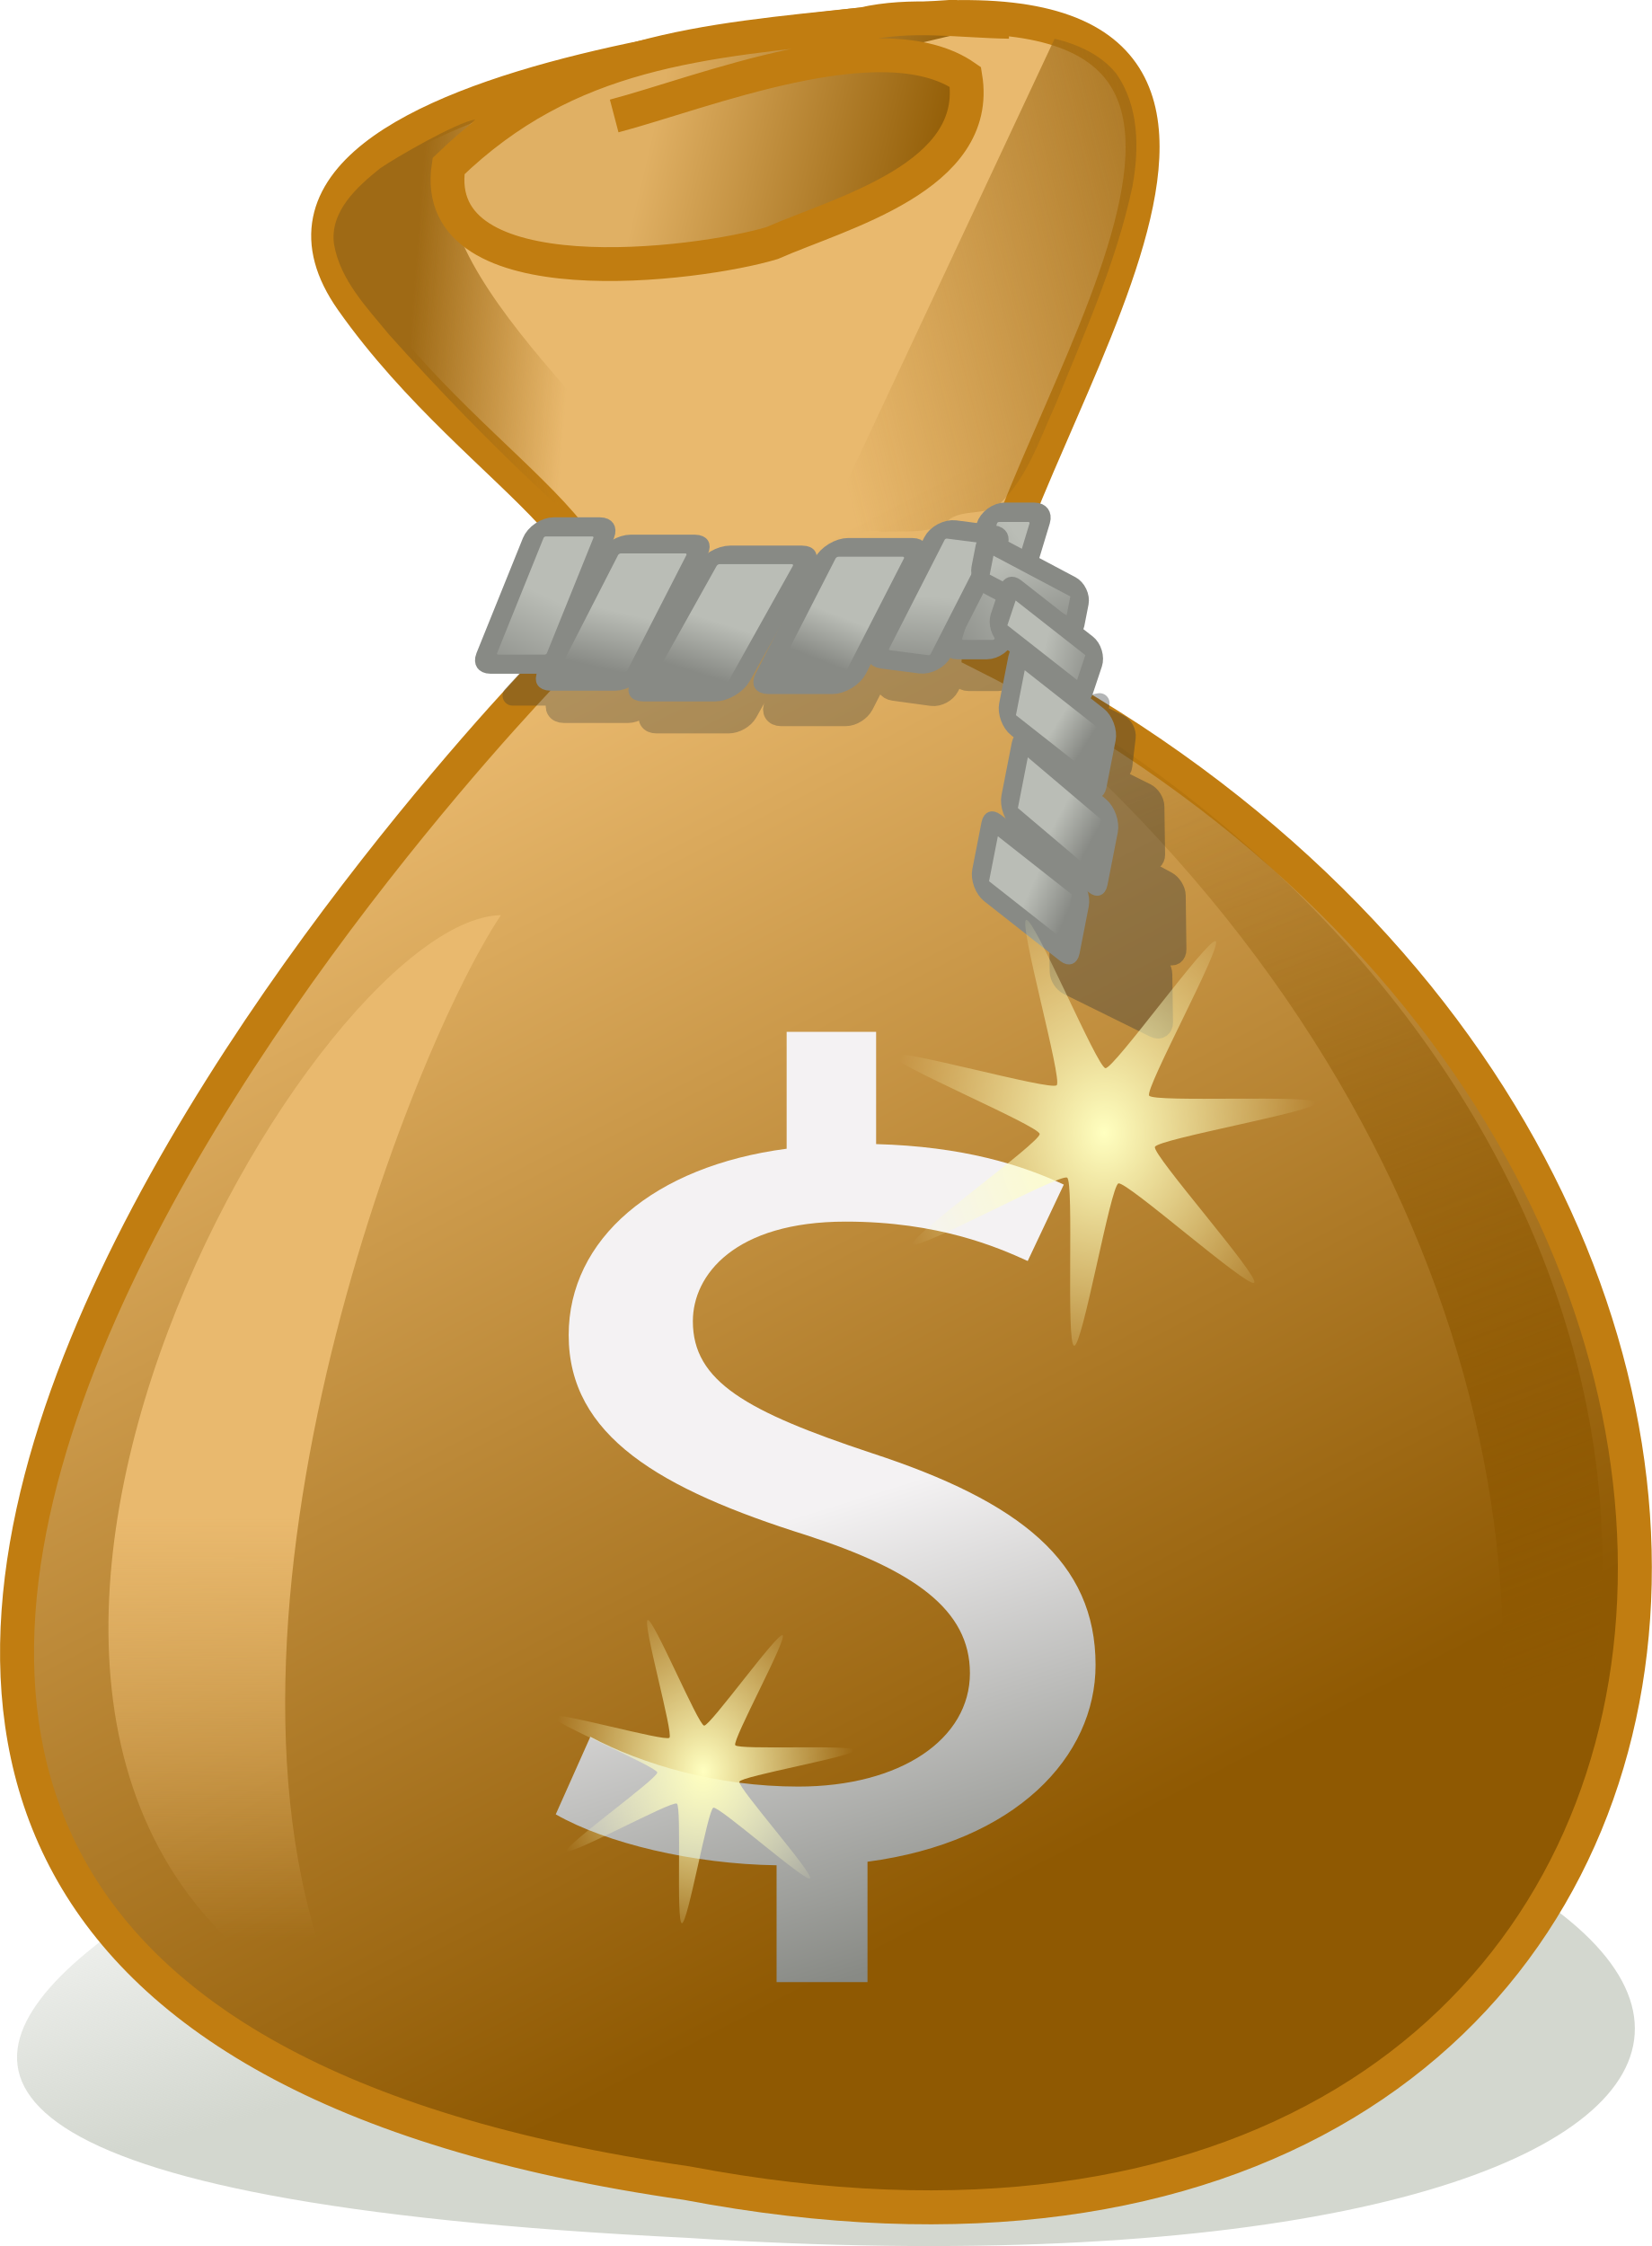
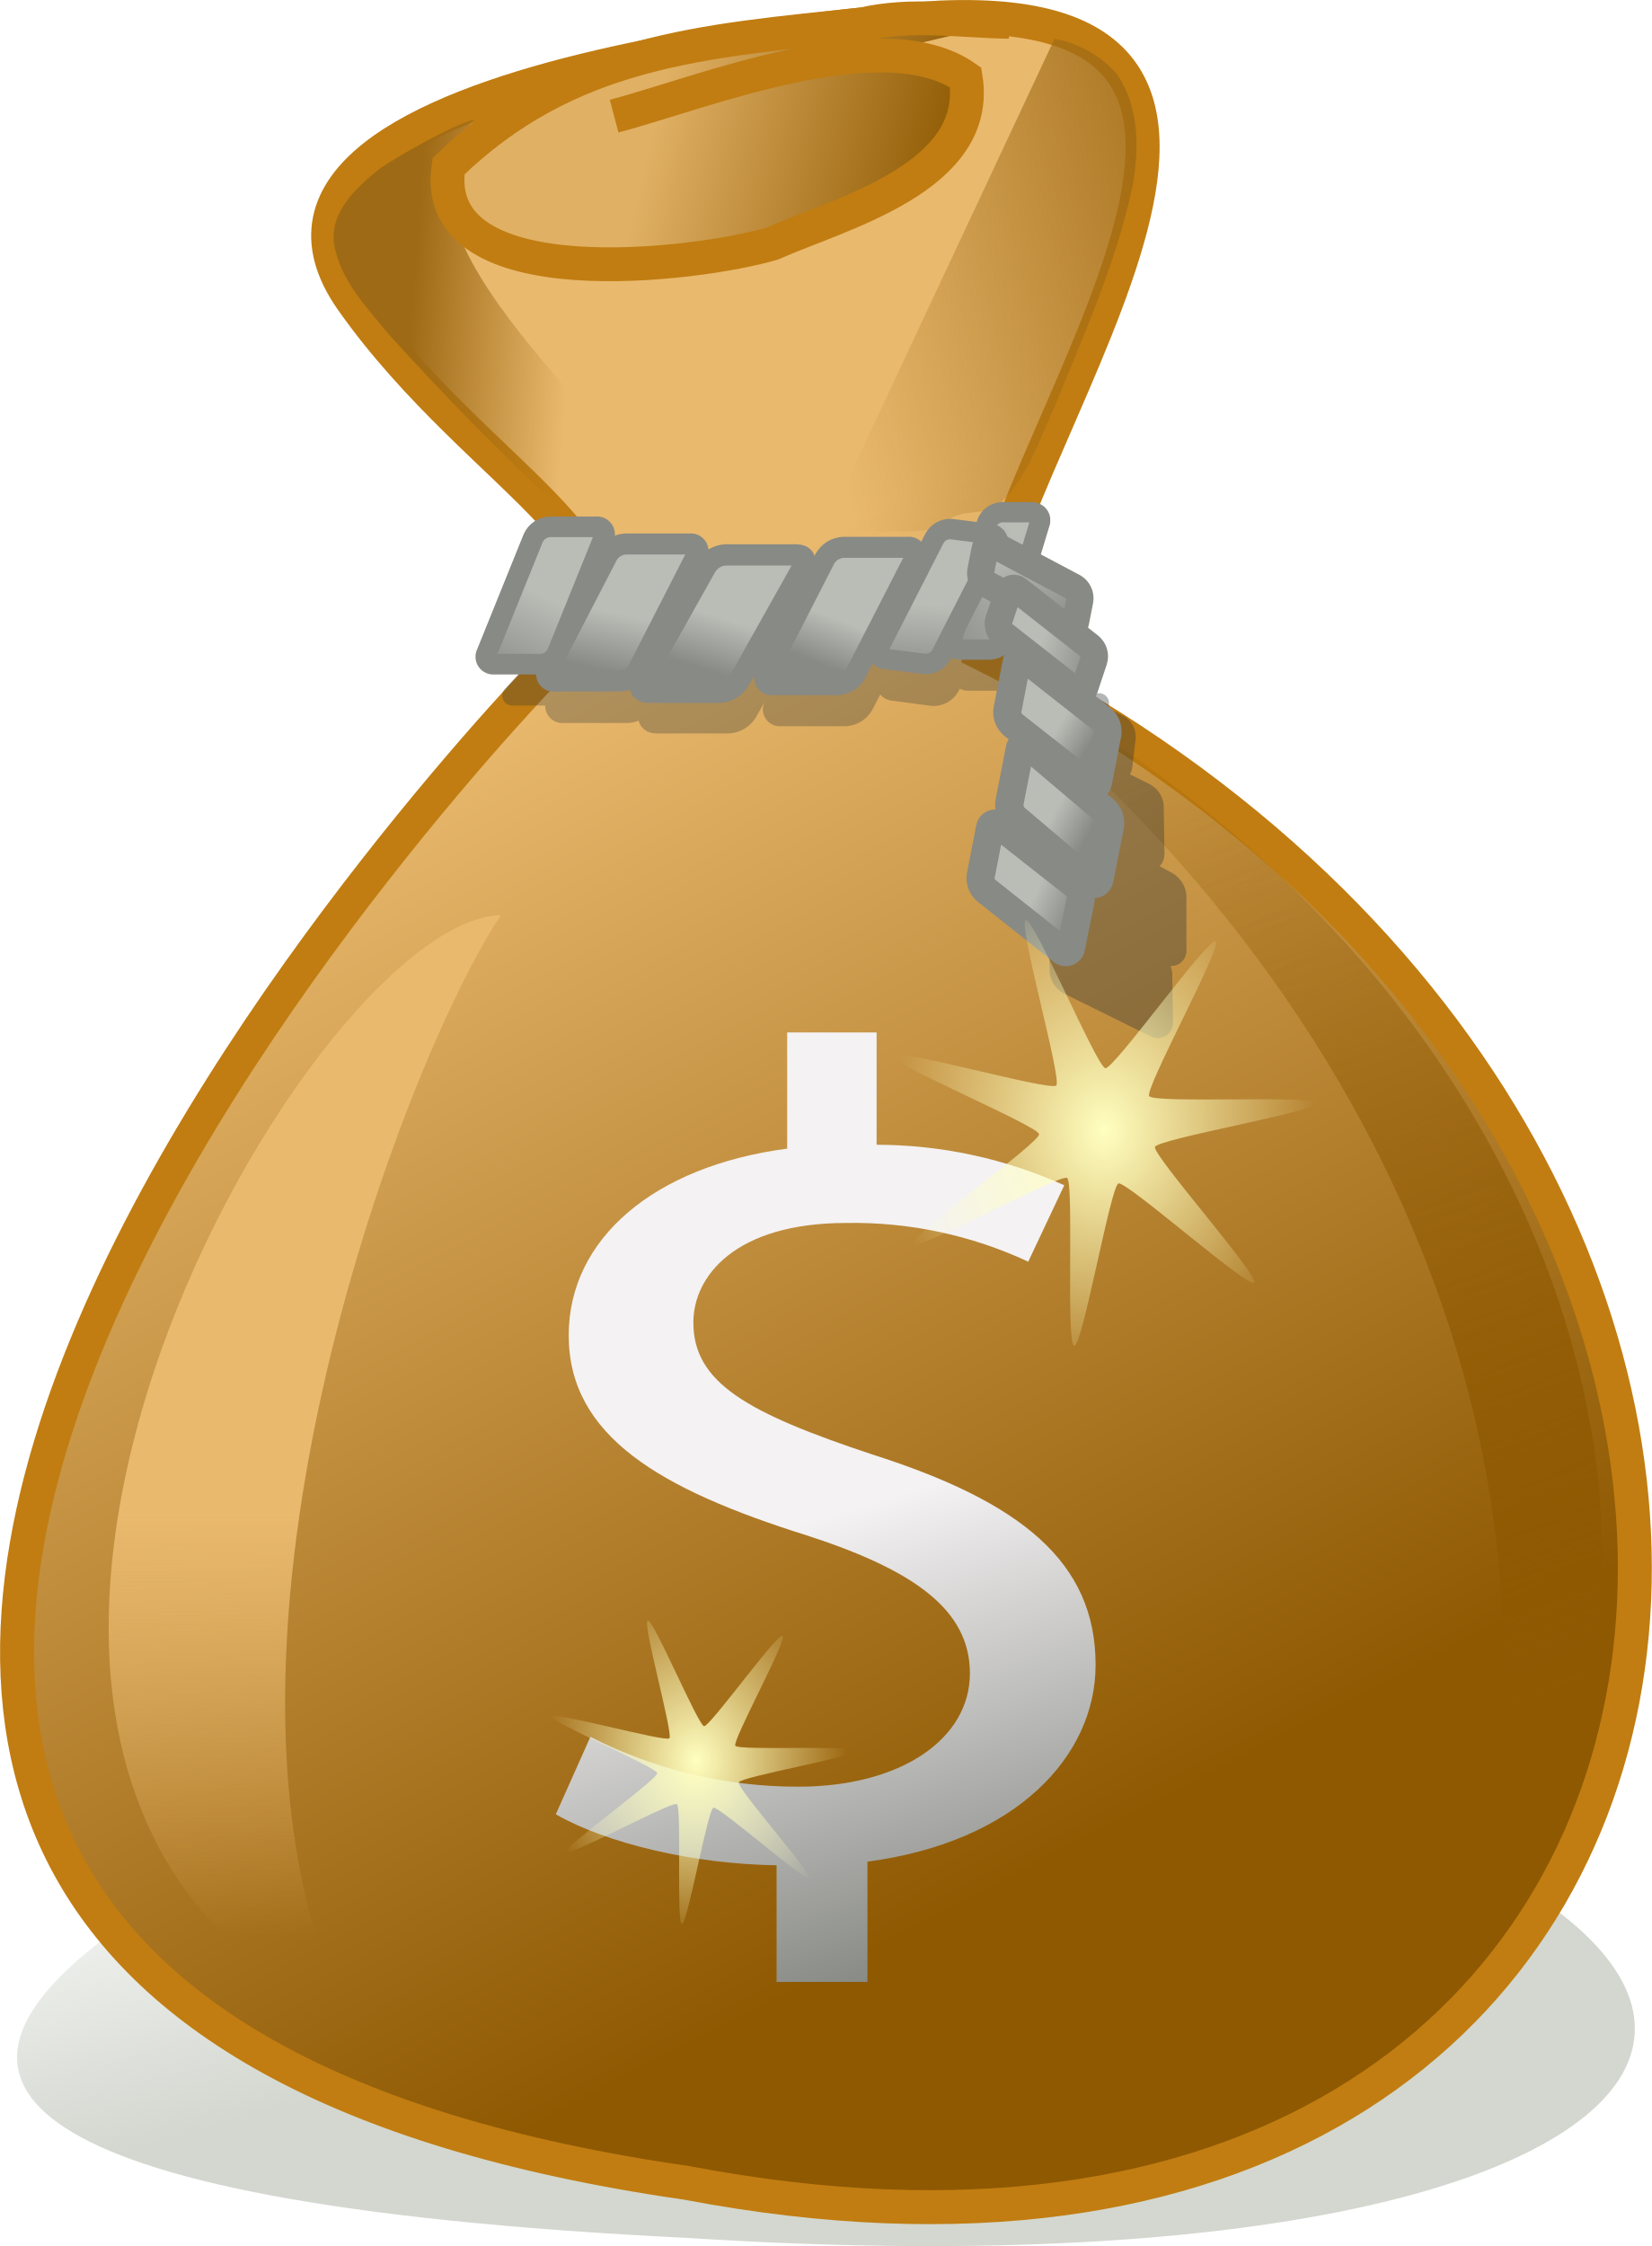
- <svg xmlns="http://www.w3.org/2000/svg" xmlns:xlink="http://www.w3.org/1999/xlink" id="svg53914" viewBox="0 0 128 174.03" version="1.1">
-   <defs id="defs53916">
-     <linearGradient id="linearGradient59227">
-       <stop id="stop59229" stop-color="#9f6a15" offset="0" />
-       <stop id="stop59231" stop-color="#9f6a15" stop-opacity="0" offset="1" />
+ <svg xmlns="http://www.w3.org/2000/svg" xmlns:xlink="http://www.w3.org/1999/xlink" viewBox="0 0 128 174.03">
+   <defs>
+     <linearGradient id="a" x1="17.07" y1="-230.63" x2="9.74" y2="-203.85" gradientTransform="matrix(1, 0, 0, -1, 45.32, -78.37)" gradientUnits="userSpaceOnUse">
+       <stop offset="0" stop-color="#d3d7cf" />
+       <stop offset="1" stop-color="#d3d7cf" stop-opacity="0" />
    </linearGradient>
-     <linearGradient id="linearGradient59064">
-       <stop id="stop59066" stop-color="#babdb6" offset="0" />
-       <stop id="stop59068" stop-color="#888a85" offset="1" />
+     <linearGradient id="b" x1="55.96" y1="-58.39" x2="73.36" y2="-91.93" gradientTransform="matrix(2.63, 0, 0, -2.63, -111.08, -97.76)" gradientUnits="userSpaceOnUse">
+       <stop offset="0" stop-color="#e9b96e" />
+       <stop offset="1" stop-color="#8f5902" />
    </linearGradient>
-     <linearGradient id="linearGradient58205" x1="205.64" gradientUnits="userSpaceOnUse" y1="436.68" gradientTransform="matrix(2.6321 0 0 2.6321 -402.68 -867.32)" x2="223.04" y2="470.22">
-       <stop id="stop58201" stop-color="#e9b96e" offset="0" />
-       <stop id="stop58203" stop-color="#8f5902" offset="1" />
+     <linearGradient id="c" x1="48.4" y1="-74.4" x2="48.4" y2="-86.82" gradientTransform="matrix(2.63, 0, 0, -2.63, -103.79, -78.34)" gradientUnits="userSpaceOnUse">
+       <stop offset="0" stop-color="#e9b96e" />
+       <stop offset="1" stop-color="#e9b96e" stop-opacity="0" />
    </linearGradient>
-     <linearGradient id="linearGradient58987" x1="193.13" gradientUnits="userSpaceOnUse" y1="455.39" gradientTransform="matrix(2.6321 0 0 2.6321 -395.39 -847.9)" x2="193.13" y2="467.81">
-       <stop id="stop58983" stop-color="#e9b96e" offset="0" />
-       <stop id="stop58985" stop-color="#e9b96e" stop-opacity="0" offset="1" />
+     <linearGradient id="d" x1="-718.58" y1="-495.6" x2="-714.56" y2="-508.52" gradientTransform="matrix(2.62, 0, 0, -2.62, 1943.61, -1179.96)" gradientUnits="userSpaceOnUse">
+       <stop offset="0" stop-color="#f4f2f3" />
+       <stop offset="1" stop-color="#888a85" />
    </linearGradient>
-     <linearGradient id="linearGradient59033" x1="233.85" gradientUnits="userSpaceOnUse" y1="467.41" gradientTransform="matrix(2.6321 0 0 2.6321 -402.68 -867.32)" x2="221.7" y2="434.88">
-       <stop id="stop59037" stop-color="#8f5902" offset="0" />
-       <stop id="stop59039" stop-color="#8f5902" stop-opacity=".02" offset="1" />
+     <linearGradient id="e" x1="86.94" y1="-87.33" x2="74.79" y2="-54.8" gradientTransform="matrix(2.63, 0, 0, -2.63, -111.08, -97.76)" gradientUnits="userSpaceOnUse">
+       <stop offset="0" stop-color="#8f5902" />
+       <stop offset="1" stop-color="#8f5902" stop-opacity="0.02" />
    </linearGradient>
-     <linearGradient id="linearGradient59117" x1="248.91" xlink:href="#linearGradient59064" gradientUnits="userSpaceOnUse" x2="247.69" y1="313.45" y2="316.78" />
-     <linearGradient id="linearGradient59119" x1="253.09" xlink:href="#linearGradient59064" gradientUnits="userSpaceOnUse" x2="251.88" y1="320.23" y2="324.2" />
-     <linearGradient id="linearGradient59121" x1="205.9" xlink:href="#linearGradient59064" gradientUnits="userSpaceOnUse" x2="199.34" y1="288.65" y2="295.01" />
-     <linearGradient id="linearGradient59123" x1="241.32" xlink:href="#linearGradient59064" gradientUnits="userSpaceOnUse" x2="241.67" y1="276.77" y2="283.46" />
-     <linearGradient id="linearGradient59125" x1="231.92" xlink:href="#linearGradient59064" gradientUnits="userSpaceOnUse" x2="230.88" y1="313.15" y2="317.61" />
-     <linearGradient id="linearGradient59127" x1="246.06" xlink:href="#linearGradient59064" gradientUnits="userSpaceOnUse" y1="302.01" gradientTransform="translate(-50.921 -2.8595)" x2="243.16" y2="308.57" />
-     <linearGradient id="linearGradient59236" x1="120.56" xlink:href="#linearGradient59227" gradientUnits="userSpaceOnUse" y1="257.22" gradientTransform="translate(0 .75)" x2="132.94" y2="258.15" />
-     <linearGradient id="linearGradient59245" x1="132.01" xlink:href="#linearGradient59227" gradientUnits="userSpaceOnUse" y1="157.36" gradientTransform="translate(55.154 96.167)" x2="96.969" y2="165.97" />
-     <linearGradient id="linearGradient59269" y2="241.11" gradientUnits="userSpaceOnUse" y1="246.11" x2="139.75" x1="161.25">
-       <stop id="stop59265" stop-color="#945f08" offset="0" />
-       <stop id="stop59267" stop-color="#e0b064" offset="1" />
+     <linearGradient id="f" x1="120.57" y1="-83.14" x2="132.95" y2="-84.07" gradientTransform="matrix(1, 0, 0, -1, -88.68, -58.62)" gradientUnits="userSpaceOnUse">
+       <stop offset="0" stop-color="#9f6a15" />
+       <stop offset="1" stop-color="#9f6a15" stop-opacity="0" />
    </linearGradient>
-     <radialGradient id="radialGradient59279" gradientUnits="userSpaceOnUse" cy="304.79" cx="164.42" gradientTransform="matrix(1 2.4398e-7 -3.0313e-7 1.2424 .000092389 -73.889)" r="16.5">
-       <stop id="stop59275" stop-color="#ffffc0" offset="0" />
-       <stop id="stop59277" stop-color="#ffffc0" stop-opacity="0" offset="1" />
+     <linearGradient id="g" x1="131.18" y1="19.89" x2="96.14" y2="11.28" gradientTransform="matrix(1, 0, 0, -1, -33.52, 36.8)" xlink:href="#f" />
+     <linearGradient id="h" x1="161.04" y1="-73.12" x2="139.54" y2="-68.12" gradientTransform="matrix(1, 0, 0, -1, -88.68, -59.37)" gradientUnits="userSpaceOnUse">
+       <stop offset="0" stop-color="#945f08" />
+       <stop offset="1" stop-color="#e0b064" />
+     </linearGradient>
+     <radialGradient id="i" cx="258.61" cy="-174.41" r="16.5" gradientTransform="matrix(0.71, 0, 0, -0.88, -129.67, -17.04)" gradientUnits="userSpaceOnUse">
+       <stop offset="0" stop-color="#ffffc0" />
+       <stop offset="1" stop-color="#ffffc0" stop-opacity="0" />
    </radialGradient>
-     <linearGradient id="linearGradient59295" x1="14" gradientUnits="userSpaceOnUse" y1="405.36" gradientTransform="translate(134,-19)" x2="6.676" y2="378.58">
-       <stop id="stop59291" stop-color="#d3d7cf" offset="0" />
-       <stop id="stop59293" stop-color="#d3d7cf" stop-opacity="0" offset="1" />
+     <linearGradient id="j" x1="419.95" y1="-180.81" x2="418.73" y2="-184.14" gradientTransform="matrix(1, 0, 0.46, -0.89, -272.43, -113.2)" gradientUnits="userSpaceOnUse">
+       <stop offset="0" stop-color="#babdb6" />
+       <stop offset="1" stop-color="#888a85" />
    </linearGradient>
-     <linearGradient id="linearGradient59311" x1="248.91" xlink:href="#linearGradient59064" gradientUnits="userSpaceOnUse" y1="313.45" gradientTransform="translate(.15855 3.1184)" x2="247.69" y2="316.78" />
-     <linearGradient id="linearGradient59313" x1="253.09" xlink:href="#linearGradient59064" gradientUnits="userSpaceOnUse" y1="320.23" gradientTransform="translate(.92413 4.8772)" x2="251.88" y2="324.2" />
-     <linearGradient id="linearGradient59317" x1="241.32" xlink:href="#linearGradient59064" gradientUnits="userSpaceOnUse" y1="276.77" gradientTransform="translate(.037942 1.6834)" x2="241.67" y2="283.46" />
-     <linearGradient id="linearGradient59319" x1="231.92" xlink:href="#linearGradient59064" gradientUnits="userSpaceOnUse" y1="313.15" gradientTransform="translate(.024984 4.0531)" x2="230.88" y2="317.61" />
-     <linearGradient id="linearGradient59451" x1="-574.24" gradientUnits="userSpaceOnUse" y1="875.75" gradientTransform="translate(2.2926)" x2="-570.22" y2="888.67">
-       <stop id="stop59447" stop-color="#f4f2f3" offset="0" />
-       <stop id="stop59449" stop-color="#888a85" offset="1" />
-     </linearGradient>
+     <linearGradient id="k" x1="439.66" y1="-194.92" x2="438.45" y2="-198.89" gradientTransform="matrix(1, 0, 0.49, -0.87, -288.61, -121.86)" xlink:href="#j" />
+     <linearGradient id="l" x1="304.95" y1="-127.62" x2="298.39" y2="-133.98" gradientTransform="matrix(1, 0, 0.29, -0.96, -188.04, -79.14)" xlink:href="#j" />
+     <linearGradient id="m" x1="389.86" y1="-88.87" x2="390.21" y2="-95.56" gradientTransform="matrix(0.99, 0.13, 0.45, -0.89, -273.6, -82.93)" xlink:href="#j" />
+     <linearGradient id="n" x1="402.96" y1="-180.51" x2="401.92" y2="-184.97" xlink:href="#j" />
+     <linearGradient id="o" x1="380.86" y1="-154.3" x2="377.96" y2="-160.86" gradientTransform="matrix(1, 0, 0.37, -0.93, -280.86, -96.94)" xlink:href="#j" />
+     <linearGradient id="p" x1="-162" y1="-245.35" x2="-163.22" y2="-248.68" gradientTransform="matrix(0.14, -0.73, -0.59, -0.46, -39.03, -176.46)" xlink:href="#j" />
+     <linearGradient id="q" x1="-139.62" y1="-260.72" x2="-140.83" y2="-264.69" gradientTransform="matrix(0.14, -0.73, -0.57, -0.48, -46.65, -165.47)" xlink:href="#j" />
+     <linearGradient id="r" x1="-289.04" y1="-187.64" x2="-295.6" y2="-194" gradientTransform="matrix(0.14, -0.73, -0.66, -0.35, -3.76, -234.84)" xlink:href="#j" />
+     <linearGradient id="s" x1="-160.74" y1="-232.64" x2="-160.39" y2="-239.33" gradientTransform="matrix(0.24, -0.71, -0.59, -0.46, -17.83, -171.82)" xlink:href="#j" />
+     <linearGradient id="t" x1="-178.98" y1="-245.05" x2="-180.02" y2="-249.51" gradientTransform="matrix(0.14, -0.73, -0.59, -0.46, -38.5, -175.93)" xlink:href="#j" />
+     <radialGradient id="u" cx="164.42" cy="-65.73" r="16.5" gradientTransform="matrix(1, 0, 0, -1.24, -78.85, 6.1)" xlink:href="#i" />
  </defs>
-   <g id="layer1" transform="translate(-88.676 -233.26)">
-     <path id="path59285" fill="url(#linearGradient59295)" d="m161.54 349.59s-58.423 1.25-45.593 7.449c10.059 4.859 26.039 6.969 15.699 9.527 0 0-100.21 34.687 10.247 40.09 86.727 5.613 99.713-27.264 22.655-40.346 0.94-5.307 29.894-17.2-3.008-16.72z" />
-     <path id="path58197" stroke="#c17d11" stroke-width="2.632" fill="url(#linearGradient58205)" d="m161.54 234.62s-58.423 3.676-45.593 21.903c10.059 14.289 26.039 20.493 15.699 28.014 0 0-100.21 102 10.247 117.88 86.727 16.504 99.713-80.168 22.655-118.63 0.94-15.605 29.894-50.575-3.008-49.165z" />
-     <path id="path58207" fill="url(#linearGradient58987)" d="m127.49 304.17c-15.171 0.315-53.047 66.517-11.685 85.788-13.631-27.262 3.91-74.047 11.685-85.788z" />
-     <g id="g58989" transform="matrix(2.6171 0 0 2.6171 1649.5 -1941.9)">
-       <path id="path59007" d="m-573.4 889.82v-3.461c-2.479-0.035-5.043-0.652-6.539-1.508l1.025-2.297c1.539 0.822 3.761 1.475 6.155 1.475 3.033 0 5.084-1.406 5.084-3.359 0-1.885-1.667-3.051-4.829-4.08-4.358-1.369-7.052-2.945-7.052-5.928 0-2.844 2.522-5.003 6.454-5.518v-3.461h2.649v3.324c2.565 0.068 4.316 0.617 5.557 1.199l-1.068 2.262c-0.898-0.41-2.65-1.166-5.387-1.166-3.29 0-4.528 1.58-4.528 2.949 0 1.781 1.58 2.672 5.299 3.906 4.401 1.439 6.625 3.221 6.625 6.273 0 2.705-2.351 5.242-6.753 5.824v3.564h-2.692z" fill="url(#linearGradient59451)" />
-     </g>
-     <path id="path59011" d="m170 287.64c-0.256 0.596-0.479 1.161-0.658 1.727 34.702 30.636 42.357 70.802 30.763 98.541 23.558-24.934 14.963-73.198-30.105-100.27z" fill="url(#linearGradient59033)" />
-     <path id="path59129" fill="url(#linearGradient59236)" d="m125.5 242.51c-1.511 0.272-6.129 2.939-7.367 3.791-1.786 1.435-3.927 3.351-3.571 5.893 0.483 2.772 2.539 4.891 4.261 6.989 3.816 4.26 7.801 8.377 11.981 12.28 1.113 1.013 2.298 2.103 3.861 2.215 0.958 1.296 2.707 0.919 4.13 0.885 1.146-0.218 3.174 0.405 3.679 0.353-7.627-10.443-25.066-24.088-16.974-32.407z" />
-     <path id="path59129-0" d="m170.4 236.26c-6.094 13-12.188 26-18.281 39 1.688 0.232 3.054-1.206 4.915-0.802 1.601-0.092 3.343 0.182 4.818-0.572 1.099-1.396 3.155-0.472 4.371-1.667 2.095-2.037 3.015-4.924 4.208-7.521 2.249-5.561 4.744-11.088 5.997-16.981 0.542-2.929 0.524-6.277-1.28-8.79-1.171-1.435-2.983-2.249-4.749-2.666z" fill="url(#linearGradient59245)" />
-     <path id="path59247" stroke="#c17d11" stroke-width="2.62" fill="url(#linearGradient59269)" d="m166.88 234.95c-3.781-0.058-7.611-0.678-11.348 0.186-12.521 1.331-22.823 2.02-32.096 10.991-1.578 10.35 19.408 7.678 25.065 5.97 5.328-2.344 16.258-5.113 14.985-12.874-6.431-4.483-20.41 1.233-27.216 3.023" />
-     <path id="path59281" transform="matrix(.71212 0 0 .71212 26.085 153.49)" fill="url(#radialGradient59279)" d="m176.04 316.4c-0.461 0.461-9.904-7.905-10.519-7.69-0.615 0.215-2.782 12.644-3.429 12.571-0.647-0.073 0.006-12.672-0.546-13.019-0.552-0.347-11.62 5.708-11.966 5.157-0.347-0.552 9.911-7.897 9.838-8.544-0.073-0.647-11.708-5.526-11.493-6.141 0.215-0.615 12.353 2.825 12.814 2.365 0.461-0.461-2.98-12.599-2.365-12.814 0.615-0.215 5.493 11.42 6.141 11.493 0.647 0.073 7.992-10.185 8.544-9.838 0.552 0.347-5.503 11.415-5.157 11.966 0.347 0.552 12.946-0.101 13.019 0.546 0.073 0.647-12.356 2.814-12.571 3.429-0.215 0.615 8.151 10.058 7.69 10.519z" />
-     <path id="rect59325" opacity=".301" stroke-linejoin="round" d="m166.36 275.6c-0.263 0.152-0.477 0.374-0.562 0.656l-0.25 0.812-2.5-0.344c-0.504-0.065-1.082 0.266-1.312 0.719l-4.312 8.406c-0.231 0.453-0.004 0.872 0.5 0.938l2.969 0.406c0.504 0.065 1.113-0.266 1.344-0.719l1.125-2.188-0.281 0.875c-0.145 0.479 0.156 0.875 0.656 0.875h2.281c0.5 0 1.011-0.396 1.156-0.875l0.312-1c-0.913-0.486-1.841-0.968-2.781-1.438 0.125-2.072 0.754-4.501 1.656-7.125zm-31.562 0.938c0.925 2.38 0.263 4.587-2.969 6.938 0 0-1.387 1.424-3.438 3.688h2.844c0.478 0 0.99-0.321 1.219-0.75l-0.625 1.219c-0.245 0.479-0.007 0.875 0.531 0.875h5c0.538 0 1.161-0.396 1.406-0.875l4.562-8.906c0.245-0.479 0.007-0.875-0.531-0.875h-5c-0.538 0-1.161 0.396-1.406 0.875l-3.812 7.469 3.531-8.812c0.193-0.479-0.077-0.844-0.594-0.844h-0.719zm19.875 1.594c-0.538 0-1.192 0.365-1.438 0.844l-4.562 8.906c-0.245 0.479-0.007 0.875 0.531 0.875h5c0.538 0 1.161-0.396 1.406-0.875l4.562-8.906c0.245-0.479 0.007-0.844-0.531-0.844h-4.969zm-9.188 0.562c-0.548 0-1.201 0.396-1.469 0.875l-4.969 8.906c-0.267 0.479-0.048 0.844 0.5 0.844h5.594c0.548 0 1.201-0.365 1.469-0.844l4.969-8.906c0.267-0.479 0.048-0.875-0.5-0.875h-5.594z" stroke="#2e3436" stroke-width="1.538" fill="#2e3436" />
-     <g id="g59109" stroke-linejoin="round" stroke="#888a85" transform="translate(47.75,2)">
-       <rect id="rect59052" ry=".971" transform="matrix(1 0 -.45581 .89008 0 0)" height="11.953" width="6.924" y="307.47" x="245.45" stroke-width="1.63" fill="url(#linearGradient59117)" />
-       <rect id="rect59054" transform="matrix(1 0 -.48767 .87303 0 0)" ry=".99" height="12.187" width="7.553" y="314.14" x="249.31" stroke-width="1.646" fill="url(#linearGradient59119)" />
-       <rect id="rect59062" ry=".903" transform="matrix(1 0 -.28966 .95713 0 0)" height="11.116" width="4.092" y="283.09" x="199.66" stroke-width="1.572" fill="url(#linearGradient59121)" />
-       <rect id="rect59056" transform="matrix(.99174 .12828 -.45433 .89083 0 0)" ry=".918" height="11.297" width="4.828" y="271.12" x="238.91" stroke-width="1.585" fill="url(#linearGradient59123)" />
-       <rect id="rect59058" ry=".971" transform="matrix(1 0 -.45581 .89008 0 0)" height="11.953" width="6.924" y="307.18" x="228.46" stroke-width="1.63" fill="url(#linearGradient59125)" />
-       <rect id="rect59060" transform="matrix(1 0 -.37427 .92732 0 0)" ry=".932" height="11.473" width="5.457" y="293.41" x="192.41" stroke-width="1.597" fill="url(#linearGradient59127)" />
-     </g>
-     <path id="rect59373" opacity=".365" stroke-linejoin="round" d="m168.09 288.87c-0.043 0.378 0.184 0.807 0.526 0.975l6.348 3.128c0.341 0.168 0.645 0.008 0.688-0.369l0.263-2.228c0.043-0.378-0.191-0.838-0.532-1.005l-2.668-1.288 0.541 0.141c0.36 0.103 0.638-0.111 0.632-0.485l-5.798 1.131zm2.192 2.507c-0.116 0.073-0.17 0.218-0.167 0.419l0.054 3.726c0.006 0.402 0.307 0.863 0.667 1.041l6.705 3.308c0.361 0.178 0.658 0.009 0.651-0.393l-0.054-3.726c-0.006-0.402-0.307-0.863-0.667-1.041l-6.712-3.338c-0.18-0.089-0.362-0.068-0.478 0.005l-0-0zm1.636 6.521c-0.116 0.07-0.17 0.214-0.167 0.419l0.053 4.173c0.006 0.41 0.319 0.907 0.68 1.102l6.709 3.627c0.361 0.194 0.658 0.017 0.651-0.393l-0.053-4.173c-0.006-0.41-0.319-0.907-0.68-1.102l-6.709-3.627c-0.181-0.097-0.369-0.096-0.484-0.025zm-0.81 6.432c-0.232-0.005-0.386 0.162-0.381 0.464l0.061 3.756c0.006 0.402 0.307 0.863 0.667 1.041l6.705 3.308c0.361 0.178 0.651-0.022 0.645-0.424l-0.054-3.726c-0.006-0.402-0.307-0.863-0.667-1.041l-6.705-3.308c-0.09-0.044-0.193-0.069-0.27-0.07z" stroke="#2e3436" stroke-width="1.538" fill="#2e3436" />
-     <g id="g59297" stroke-linejoin="round" stroke="#888a85" transform="matrix(.14367 -.7341 .7341 .14367 -51.284 325.63)">
-       <rect id="rect59299" transform="matrix(1 0 -.45581 .89008 0 0)" ry=".971" height="11.953" width="6.924" y="310.59" x="245.61" stroke-width="2.179" fill="url(#linearGradient59311)" />
-       <rect id="rect59301" ry=".99" transform="matrix(1 0 -.48767 .87303 0 0)" height="12.187" width="7.553" y="319.01" x="250.24" stroke-width="2.2" fill="url(#linearGradient59313)" />
-       <rect id="rect59303" transform="matrix(1 0 -.28966 .95713 0 0)" ry=".903" height="11.116" width="4.092" y="283.09" x="199.66" stroke-width="2.101" fill="url(#linearGradient59121)" />
-       <rect id="rect59305" ry=".918" transform="matrix(.99174 .12828 -.45433 .89083 0 0)" height="11.297" width="4.828" y="272.81" x="238.95" stroke-width="2.119" fill="url(#linearGradient59317)" />
-       <rect id="rect59307" transform="matrix(1 0 -.45581 .89008 0 0)" ry=".971" height="11.953" width="6.924" y="311.23" x="228.49" stroke-width="2.179" fill="url(#linearGradient59319)" />
-     </g>
-     <path id="path59271" d="m176.04 316.4c-0.461 0.461-9.904-7.905-10.519-7.69-0.615 0.215-2.782 12.644-3.429 12.571-0.647-0.073 0.006-12.672-0.546-13.019-0.552-0.347-11.62 5.708-11.966 5.157-0.347-0.552 9.911-7.897 9.838-8.544-0.073-0.647-11.708-5.526-11.493-6.141 0.215-0.615 12.353 2.825 12.814 2.365 0.461-0.461-2.98-12.599-2.365-12.814 0.615-0.215 5.493 11.42 6.141 11.493 0.647 0.073 7.992-10.185 8.544-9.838 0.552 0.347-5.503 11.415-5.157 11.966 0.347 0.552 12.946-0.101 13.019 0.546 0.073 0.647-12.356 2.814-12.571 3.429-0.215 0.615 8.151 10.058 7.69 10.519z" fill="url(#radialGradient59279)" transform="translate(9.8232 16.248)" />
-   </g>
+   <path d="M72.86,116.33s-58.42,1.25-45.59,7.45c10.06,4.86,26,7,15.7,9.53,0,0-100.21,34.68,10.25,40.09,86.72,5.61,99.71-27.27,22.65-40.35.94-5.31,29.9-17.2-3-16.72Z" transform="translate(0 0)" style="fill:url(#a)" />
+   <path d="M72.86,1.36S14.44,5,27.27,23.26c10.06,14.29,26,20.5,15.7,28,0,0-100.21,102,10.25,117.88C139.94,185.66,152.93,89,75.87,50.53c.94-15.61,29.9-50.58-3-49.17Z" transform="translate(0 0)" style="stroke:#c17d11;stroke-width:2.632px;fill:url(#b)" />
+   <path d="M38.81,70.91c-15.17.32-53,66.52-11.68,85.79C13.5,129.44,31,82.65,38.81,70.91Z" transform="translate(0 0)" style="fill:url(#c)" />
+   <path d="M60.18,153.59v-9.06c-6.49-.09-13.2-1.71-17.11-3.95l2.68-6a35.31,35.31,0,0,0,16.11,3.86c7.93,0,13.3-3.68,13.3-8.79,0-4.93-4.36-8-12.64-10.68-11.4-3.58-18.45-7.7-18.45-15.51C44.07,96,50.67,90.36,61,89V80h6.93v8.7a35.46,35.46,0,0,1,14.54,3.14l-2.79,5.92a32.09,32.09,0,0,0-14.1-3c-8.61,0-11.85,4.13-11.85,7.71,0,4.66,4.14,7,13.87,10.23C79.08,116.36,84.9,121,84.9,129c0,7.08-6.16,13.72-17.68,15.25v9.32h-7Z" transform="translate(0 0)" style="fill:url(#d)" />
+   <path d="M81.32,54.38c-.25.6-.47,1.16-.65,1.73,34.7,30.63,42.35,70.8,30.76,98.54,23.56-24.94,15-73.2-30.11-100.27Z" transform="translate(0 0)" style="fill:url(#e)" />
+   <path d="M36.82,9.25c-1.51.27-6.13,2.94-7.36,3.79-1.79,1.44-3.93,3.35-3.57,5.89.48,2.78,2.53,4.89,4.26,7C34,30.18,38,34.3,42.13,38.2c1.11,1,2.3,2.11,3.86,2.22,1,1.29,2.71.92,4.13.88,1.14-.21,3.17.41,3.68.36-7.63-10.45-25.07-24.09-17-32.41Z" transform="translate(0 0)" style="fill:url(#f)" />
+   <path d="M81.72,3Q72.58,22.5,63.44,42c1.69.23,3.06-1.21,4.92-.8,1.6-.09,3.34.18,4.82-.57,1.09-1.4,3.15-.48,4.37-1.67,2.09-2,3-4.93,4.21-7.52,2.24-5.56,4.74-11.09,6-17,.54-2.93.53-6.28-1.28-8.79A8.59,8.59,0,0,0,81.72,3Z" transform="translate(0 0)" style="fill:url(#g)" />
+   <path d="M78.2,1.69c-3.78-.06-7.61-.68-11.34.19-12.52,1.33-22.83,2-32.1,11-1.58,10.35,19.41,7.67,25.07,6,5.32-2.35,16.25-5.12,15-12.88C68.38,1.48,54.4,7.2,47.59,9" transform="translate(0 0)" style="stroke:#c17d11;stroke-width:2.62px;fill:url(#h)" />
+   <path d="M62.77,145.54c-.33.33-7.05-5.62-7.49-5.47s-2,9-2.44,9,0-9-.39-9.27-8.28,4.06-8.52,3.67,7.06-5.62,7-6.08S42.6,133.4,42.75,133s8.8,2,9.12,1.69-2.12-9-1.68-9.13,3.91,8.14,4.37,8.19,5.69-7.26,6.09-7-3.92,8.13-3.67,8.52,9.21-.07,9.27.39-8.8,2-9,2.44,5.81,7.17,5.48,7.49Z" transform="translate(0 0)" style="fill:url(#i)" />
+   <path d="M77.68,42.34a1.18,1.18,0,0,0-.56.66l-.25.81-2.5-.34a1.37,1.37,0,0,0-1.31.71l-4.31,8.41a.61.61,0,0,0,.5.94l3,.4a1.41,1.41,0,0,0,1.34-.72L74.68,51l-.28.87a.65.65,0,0,0,.66.88h2.28a1.3,1.3,0,0,0,1.16-.88l.31-1c-.91-.48-1.84-1-2.78-1.44a28,28,0,0,1,1.65-7.12Zm-31.56.94c.93,2.38.26,4.58-3,6.94,0,0-1.38,1.42-3.43,3.68h2.84a1.47,1.47,0,0,0,1.22-.75l-.63,1.22a.56.56,0,0,0,.53.88h5a1.73,1.73,0,0,0,1.41-.88l4.56-8.9a.55.55,0,0,0-.53-.88h-5a1.72,1.72,0,0,0-1.4.88L43.9,52.93l3.53-8.81c.2-.48-.07-.84-.59-.84ZM66,44.87a1.75,1.75,0,0,0-1.44.85L60,54.62a.55.55,0,0,0,.53.88h5a1.72,1.72,0,0,0,1.4-.88l4.57-8.9c.24-.48,0-.85-.53-.85Zm-9.19.56a1.87,1.87,0,0,0-1.47.88l-5,8.91c-.27.47,0,.84.5.84h5.6a1.83,1.83,0,0,0,1.46-.84l5-8.91c.27-.48.05-.88-.5-.88Z" transform="translate(0 0)" style="fill:#2e3436;stroke:#2e3436;stroke-linejoin:round;stroke-width:1.538px;isolation:isolate;opacity:0.301" />
+   <path d="M65.35,42.41h5a.55.55,0,0,1,.53.87l-4.57,8.91a1.71,1.71,0,0,1-1.41.86h-5a.54.54,0,0,1-.53-.86l4.56-8.91A1.75,1.75,0,0,1,65.35,42.41Z" transform="translate(0 0)" style="stroke:#888a85;stroke-linejoin:round;stroke-width:1.63px;fill:url(#j)" />
+   <path d="M56.18,43h5.57c.55,0,.77.39.51.87l-5,8.91a1.86,1.86,0,0,1-1.47.86H50.23c-.54,0-.77-.38-.5-.86l5-8.91A1.87,1.87,0,0,1,56.18,43Z" transform="translate(0 0)" style="stroke:#888a85;stroke-linejoin:round;stroke-width:1.646px;fill:url(#k)" />
+   <path d="M77.64,39.69h2.28a.63.63,0,0,1,.64.87l-2.69,8.91a1.29,1.29,0,0,1-1.17.86H74.42a.63.63,0,0,1-.64-.86l2.69-8.91A1.3,1.3,0,0,1,77.64,39.69Z" transform="translate(0 0)" style="stroke:#888a85;stroke-linejoin:round;stroke-width:1.572px;fill:url(#l)" />
+   <path d="M73.74,41l3,.38a.61.61,0,0,1,.49.94l-4.29,8.42a1.38,1.38,0,0,1-1.33.7l-3-.38a.6.6,0,0,1-.49-.93l4.3-8.43A1.38,1.38,0,0,1,73.74,41Z" transform="translate(0 0)" style="stroke:#888a85;stroke-linejoin:round;stroke-width:1.585px;fill:url(#m)" />
+   <path d="M48.49,42.15h5A.55.55,0,0,1,54,43l-4.56,8.91a1.74,1.74,0,0,1-1.42.86H43a.54.54,0,0,1-.53-.86L47.08,43A1.72,1.72,0,0,1,48.49,42.15Z" transform="translate(0 0)" style="stroke:#888a85;stroke-linejoin:round;stroke-width:1.63px;fill:url(#n)" />
+   <path d="M42.6,40.82h3.59a.59.59,0,0,1,.59.87l-3.6,8.91a1.47,1.47,0,0,1-1.28.86H38.31a.58.58,0,0,1-.59-.86l3.6-8.91A1.49,1.49,0,0,1,42.6,40.82Z" transform="translate(0 0)" style="stroke:#888a85;stroke-linejoin:round;stroke-width:1.597px;fill:url(#o)" />
+   <path d="M79.41,55.61a1,1,0,0,0,.53,1l6.35,3.13a.45.45,0,0,0,.69-.37l.26-2.22a1.08,1.08,0,0,0-.53-1L84,54.82l.54.14a.46.46,0,0,0,.63-.48l-5.8,1.13Zm2.2,2.51c-.12.07-.17.21-.17.42l0,3.72a1.31,1.31,0,0,0,.67,1l6.71,3.31c.36.18.65,0,.65-.39l-.06-3.73a1.28,1.28,0,0,0-.66-1l-6.72-3.34a.46.46,0,0,0-.47,0Zm1.63,6.52a.46.46,0,0,0-.17.42l.06,4.17a1.4,1.4,0,0,0,.68,1.1L90.52,74a.41.41,0,0,0,.65-.4l0-4.17a1.43,1.43,0,0,0-.68-1.1l-6.71-3.63a.53.53,0,0,0-.49,0Zm-.81,6.43c-.23,0-.38.16-.38.46l.06,3.76a1.31,1.31,0,0,0,.67,1l6.7,3.31a.42.42,0,0,0,.65-.42l-.06-3.73a1.28,1.28,0,0,0-.66-1L82.7,71.14a.72.72,0,0,0-.27-.07Z" transform="translate(0 0)" style="fill:#2e3436;stroke:#2e3436;stroke-linejoin:round;stroke-width:1.538px;isolation:isolate;opacity:0.365" />
+   <path d="M78.07,55l.71-3.66a.41.41,0,0,1,.71-.26l5.89,4.63a1.28,1.28,0,0,1,.43,1.16l-.71,3.66a.41.41,0,0,1-.71.26L78.5,56.16A1.28,1.28,0,0,1,78.07,55Z" transform="translate(0 0)" style="stroke:#888a85;stroke-linejoin:round;stroke-width:2.179px;fill:url(#p)" />
+   <path d="M78.23,62.16l.8-4.09a.4.4,0,0,1,.71-.25l5.83,4.94A1.38,1.38,0,0,1,86,64l-.8,4.09c-.08.4-.39.51-.71.25l-5.82-4.93A1.41,1.41,0,0,1,78.23,62.16Z" transform="translate(0 0)" style="stroke:#888a85;stroke-linejoin:round;stroke-width:2.2px;fill:url(#q)" />
+   <path d="M76,44.26l.33-1.68a.47.47,0,0,1,.73-.34l6.15,3.26a1,1,0,0,1,.47,1l-.33,1.68a.48.48,0,0,1-.73.35l-6.15-3.26A1,1,0,0,1,76,44.26Z" transform="translate(0 0)" style="stroke:#888a85;stroke-linejoin:round;stroke-width:2.101px;fill:url(#r)" />
+   <path d="M77.4,48.06l.71-2.12a.46.46,0,0,1,.76-.23l5.57,4.37a1,1,0,0,1,.32,1.07l-.71,2.13a.44.44,0,0,1-.75.22l-5.57-4.36A1.06,1.06,0,0,1,77.4,48.06Z" transform="translate(0 0)" style="stroke:#888a85;stroke-linejoin:round;stroke-width:2.118px;fill:url(#s)" />
+   <path d="M76,67.86l.71-3.65a.41.41,0,0,1,.71-.27l5.89,4.63a1.31,1.31,0,0,1,.43,1.16L83,73.39a.41.41,0,0,1-.71.26L76.42,69A1.27,1.27,0,0,1,76,67.86Z" transform="translate(0 0)" style="stroke:#888a85;stroke-linejoin:round;stroke-width:2.179px;fill:url(#t)" />
+   <path d="M97.19,99.39c-.46.46-9.91-7.91-10.52-7.69s-2.78,12.64-3.43,12.57,0-12.67-.55-13-11.62,5.71-12,5.16,9.91-7.9,9.83-8.55-11.7-5.52-11.49-6.14,12.35,2.83,12.82,2.37-3-12.6-2.37-12.82S85,82.69,85.66,82.77s8-10.19,8.55-9.84-5.51,11.41-5.16,12,13-.1,13,.55S89.71,88.25,89.5,88.87s8.15,10.06,7.69,10.52Z" transform="translate(0 0)" style="fill:url(#u)" />
</svg>
